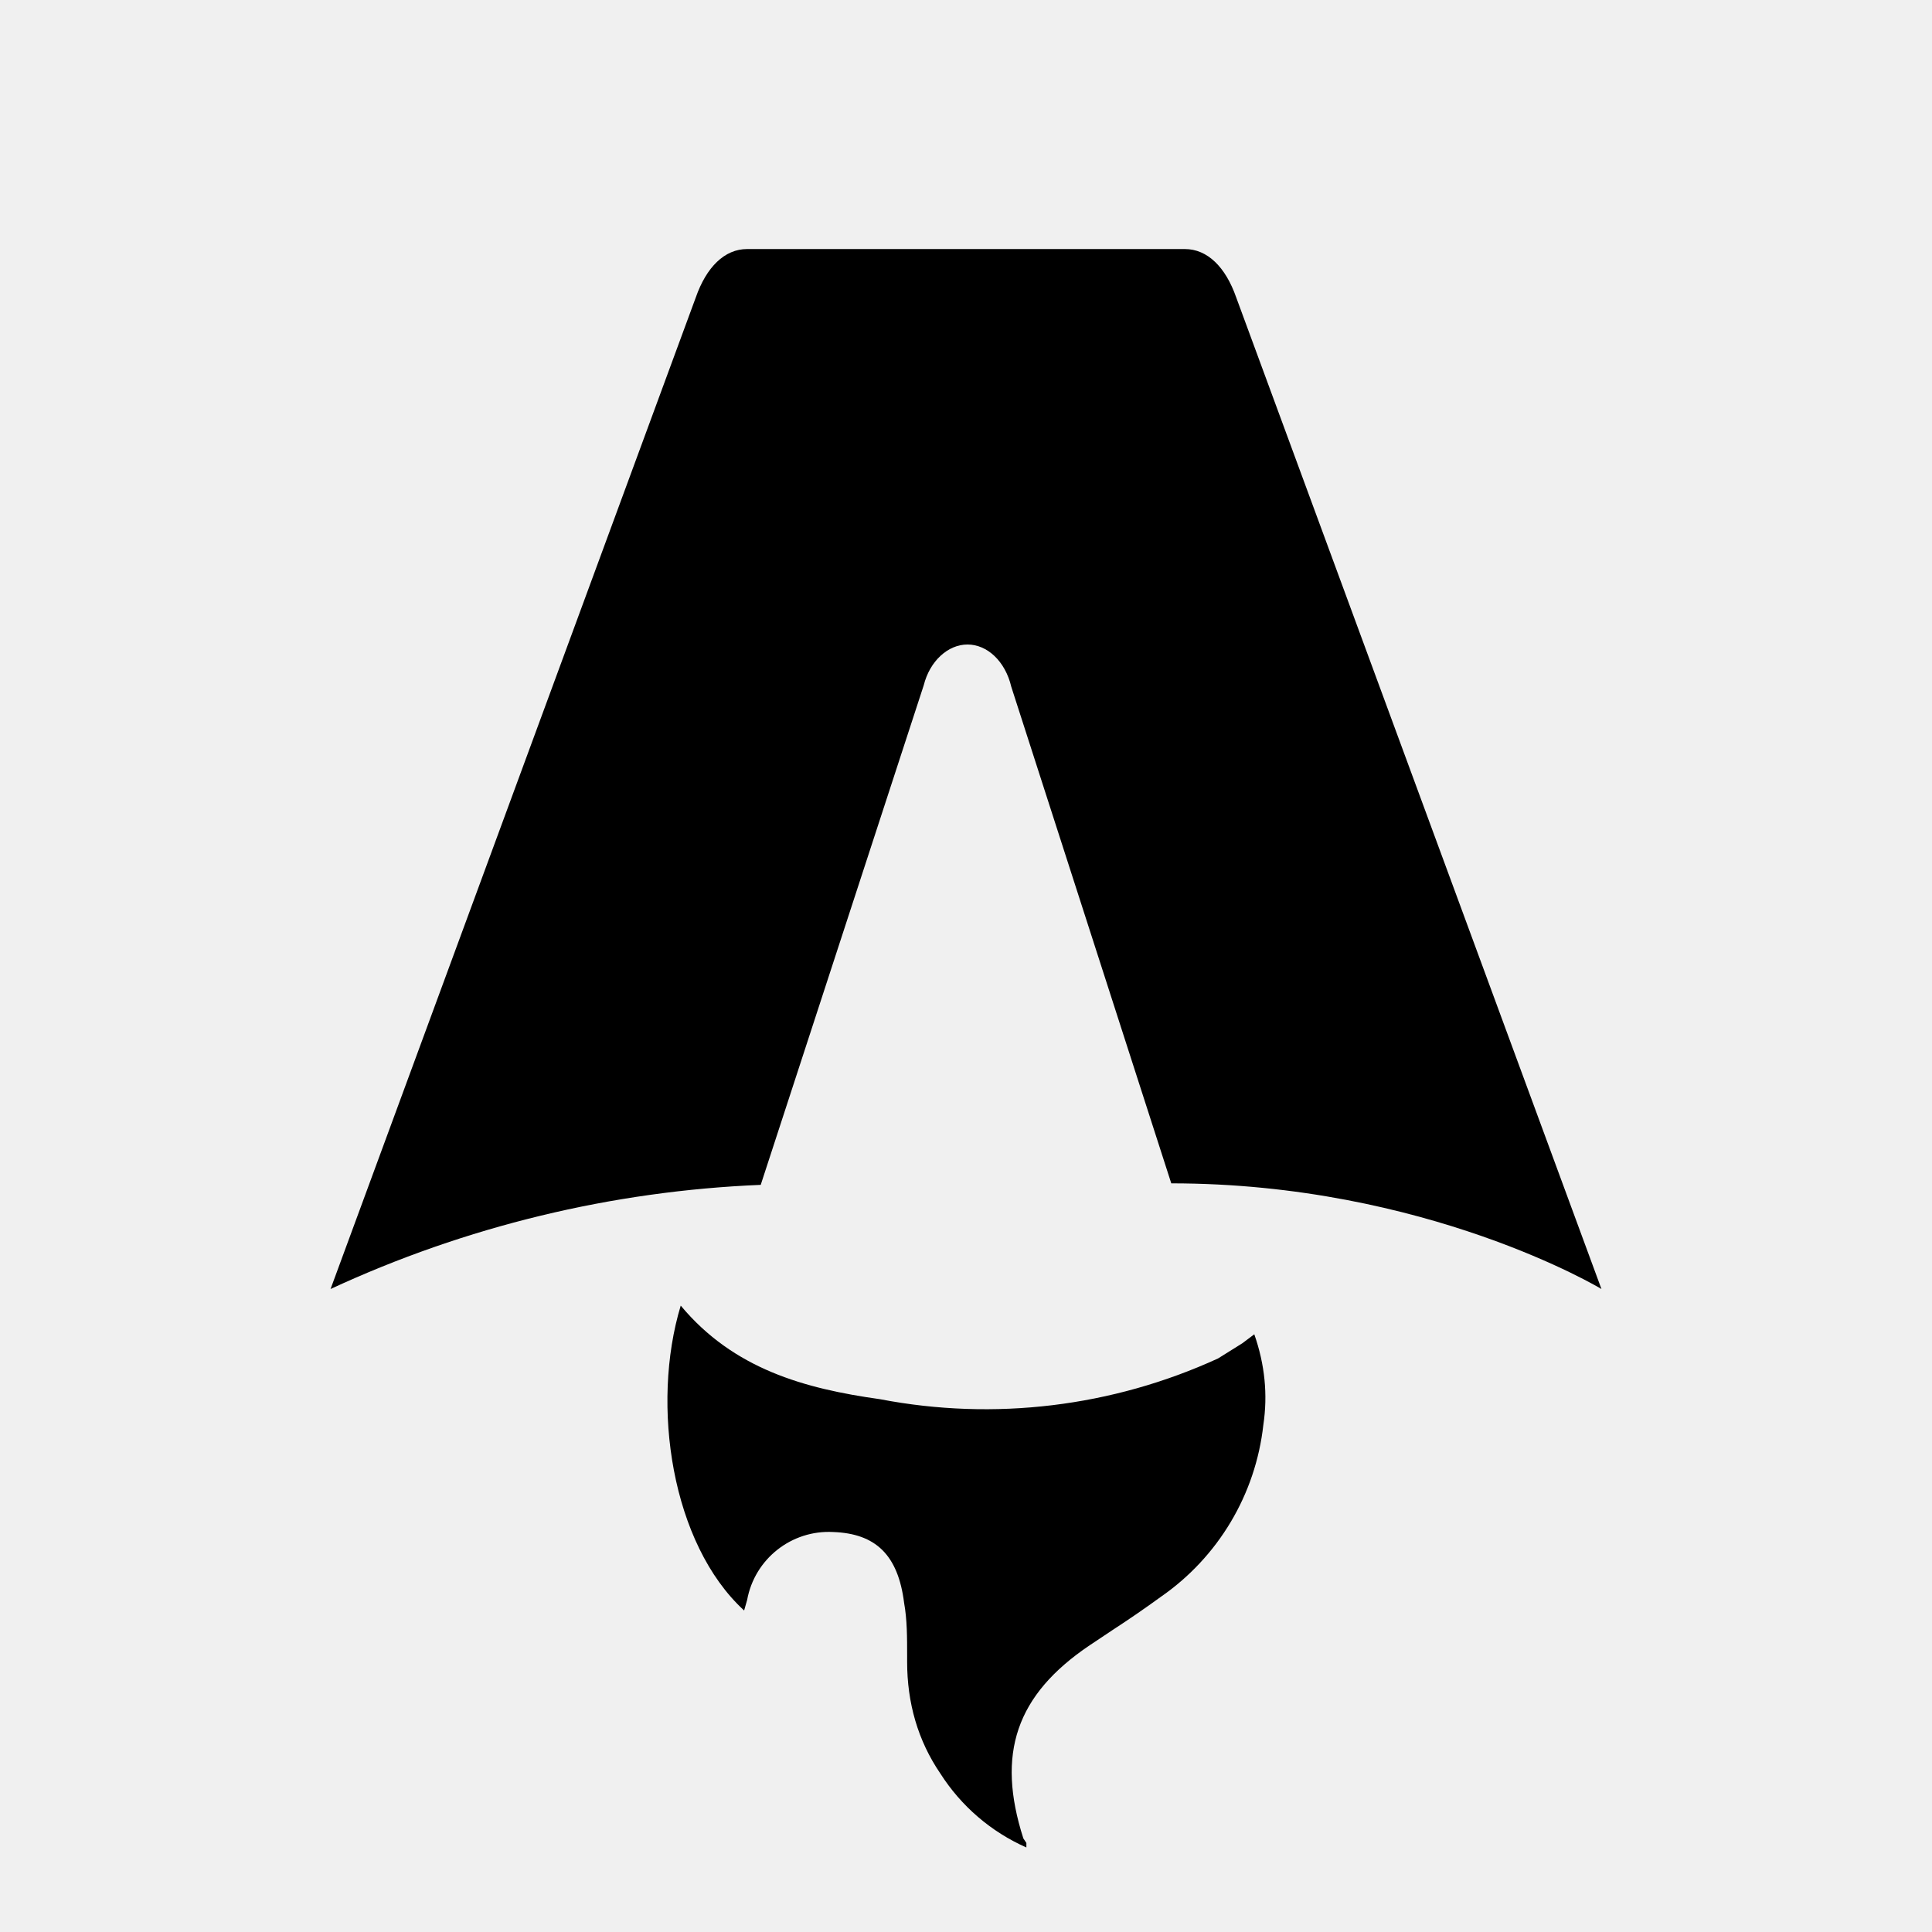
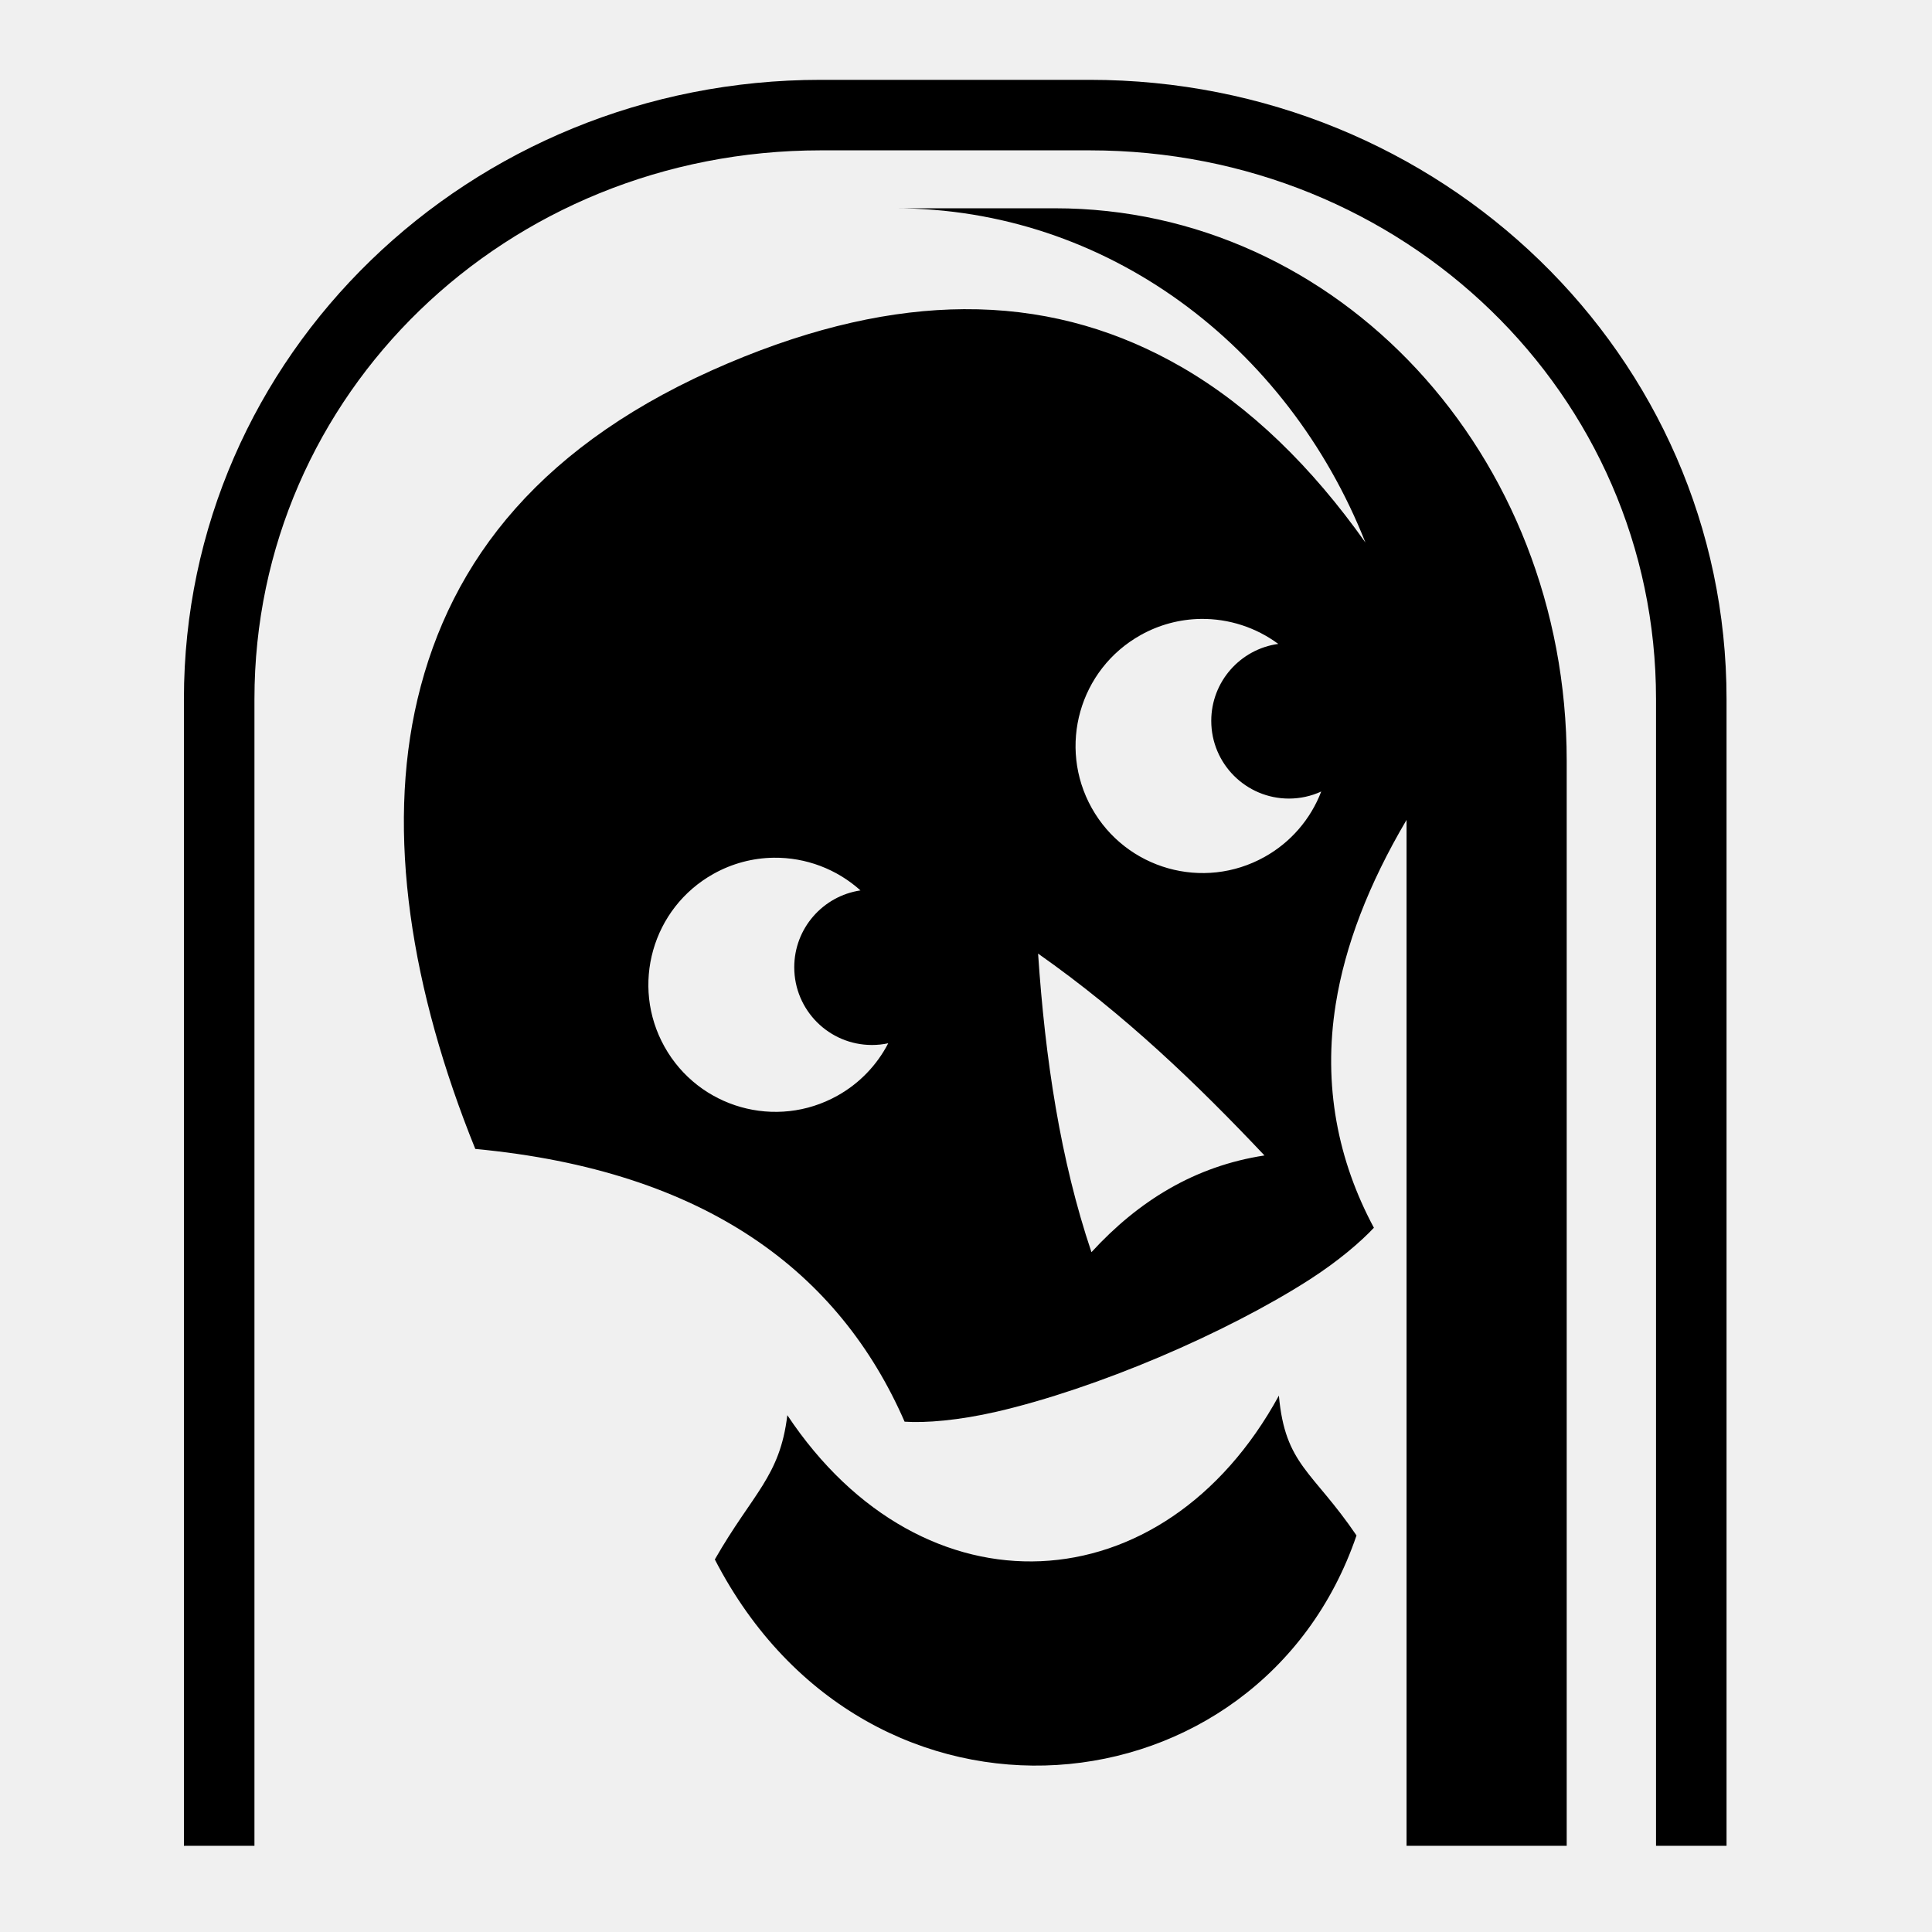
- <svg xmlns="http://www.w3.org/2000/svg" fill="none" viewBox="0 0 128 128">
-   <path d="M50.4 78.5a75.1 75.1 0 0 0-28.5 6.9l24.2-65.7c.7-2 1.9-3.2 3.4-3.2h29c1.5 0 2.7 1.2 3.4 3.2l24.2 65.7s-11.6-7-28.5-7L67 45.5c-.4-1.7-1.6-2.8-2.9-2.8-1.3 0-2.5 1.1-2.9 2.7L50.4 78.5Zm-1.1 28.2Zm-4.2-20.2c-2 6.6-.6 15.8 4.2 20.2a17.5 17.5 0 0 1 .2-.7 5.5 5.5 0 0 1 5.7-4.5c2.8.1 4.3 1.5 4.7 4.7.2 1.1.2 2.3.2 3.5v.4c0 2.7.7 5.2 2.2 7.4a13 13 0 0 0 5.7 4.9v-.3l-.2-.3c-1.8-5.6-.5-9.5 4.4-12.8l1.5-1a73 73 0 0 0 3.2-2.2 16 16 0 0 0 6.8-11.4c.3-2 .1-4-.6-6l-.8.6-1.6 1a37 37 0 0 1-22.4 2.7c-5-.7-9.7-2-13.2-6.2Z" />
+ <svg xmlns="http://www.w3.org/2000/svg" width="30" height="30" viewBox="0 0 512 512">
+   <path fill="#ffffff" d="M217.52 21.156c-93.055 0-168.78 72.96-168.78 164.108v303.898h18.69V185.264c0-80.827 66.75-145.42 150.09-145.42h71.25c83.34 0 150.093 64.595 150.093 145.42v303.898h18.688V185.264c0-91.148-75.724-164.108-168.78-164.108zm19.62 34.04c56.03 0 104.005 36.303 124.708 88.574c-14.244-20.102-30.517-35.992-48.744-46.51c-16.218-9.36-34.036-14.79-53.91-15.29c-1.243-.03-2.492-.042-3.75-.034c-18.876.113-39.584 4.615-62.497 14.334c-49.19 20.864-73.53 52.007-82.297 88.996c-8.424 35.547-1.668 77.248 15.307 119.214c61.164 5.752 96.5 32.692 113.772 72.282c5.473.378 14.337-.324 24.46-2.664c13.03-3.012 28.268-8.193 42.947-14.41c14.678-6.218 28.843-13.492 39.797-20.51c7.806-5.002 13.795-10.203 17.164-13.813c-9.516-17.723-13.562-37.703-10.108-59.293c2.474-15.46 8.65-31.653 18.764-48.795v271.885h42.44V201.63c0-81.356-60.592-146.433-135.612-146.433h-42.44zm81.13 108.822a33.794 33.794 0 0 1 20.482 6.625c-10.03 1.383-17.756 9.984-17.756 20.394c0 11.374 9.222 20.594 20.596 20.594a20.5 20.5 0 0 0 8.55-1.872a33.553 33.553 0 0 1-15.005 17.326c-16.232 9.074-36.745 3.27-45.82-12.96c-9.073-16.233-3.273-36.747 12.96-45.82a33.512 33.512 0 0 1 15.993-4.286zm-113.207 63.287a33.754 33.754 0 0 1 22.972 8.664c-9.93 1.47-17.55 10.03-17.55 20.368c0 11.374 9.22 20.596 20.595 20.596c1.48 0 2.92-.16 4.31-.457a33.505 33.505 0 0 1-13.46 13.894c-16.232 9.075-36.747 3.272-45.82-12.96c-9.075-16.232-3.273-36.746 12.96-45.82a33.511 33.511 0 0 1 15.993-4.285m70.04 25.408c22.993 16.156 42.062 34.51 59.997 53.494c-18.48 2.83-33.388 12.047-45.852 25.633c-8.228-24.412-12.27-51.165-14.144-79.127zm63.815 117.14c-30.556 55.978-94.277 59.308-130.27 5.184c-1.953 16.323-9.14 20.637-19.21 38.234c40.692 78.895 144.492 68.458 170.052-6.358c-11.648-17.158-18.91-18.622-20.572-37.058z" />
  <style>
        path { fill: #000; }
        @media (prefers-color-scheme: dark) {
            path { fill: #FFF; }
        }
    </style>
</svg>
